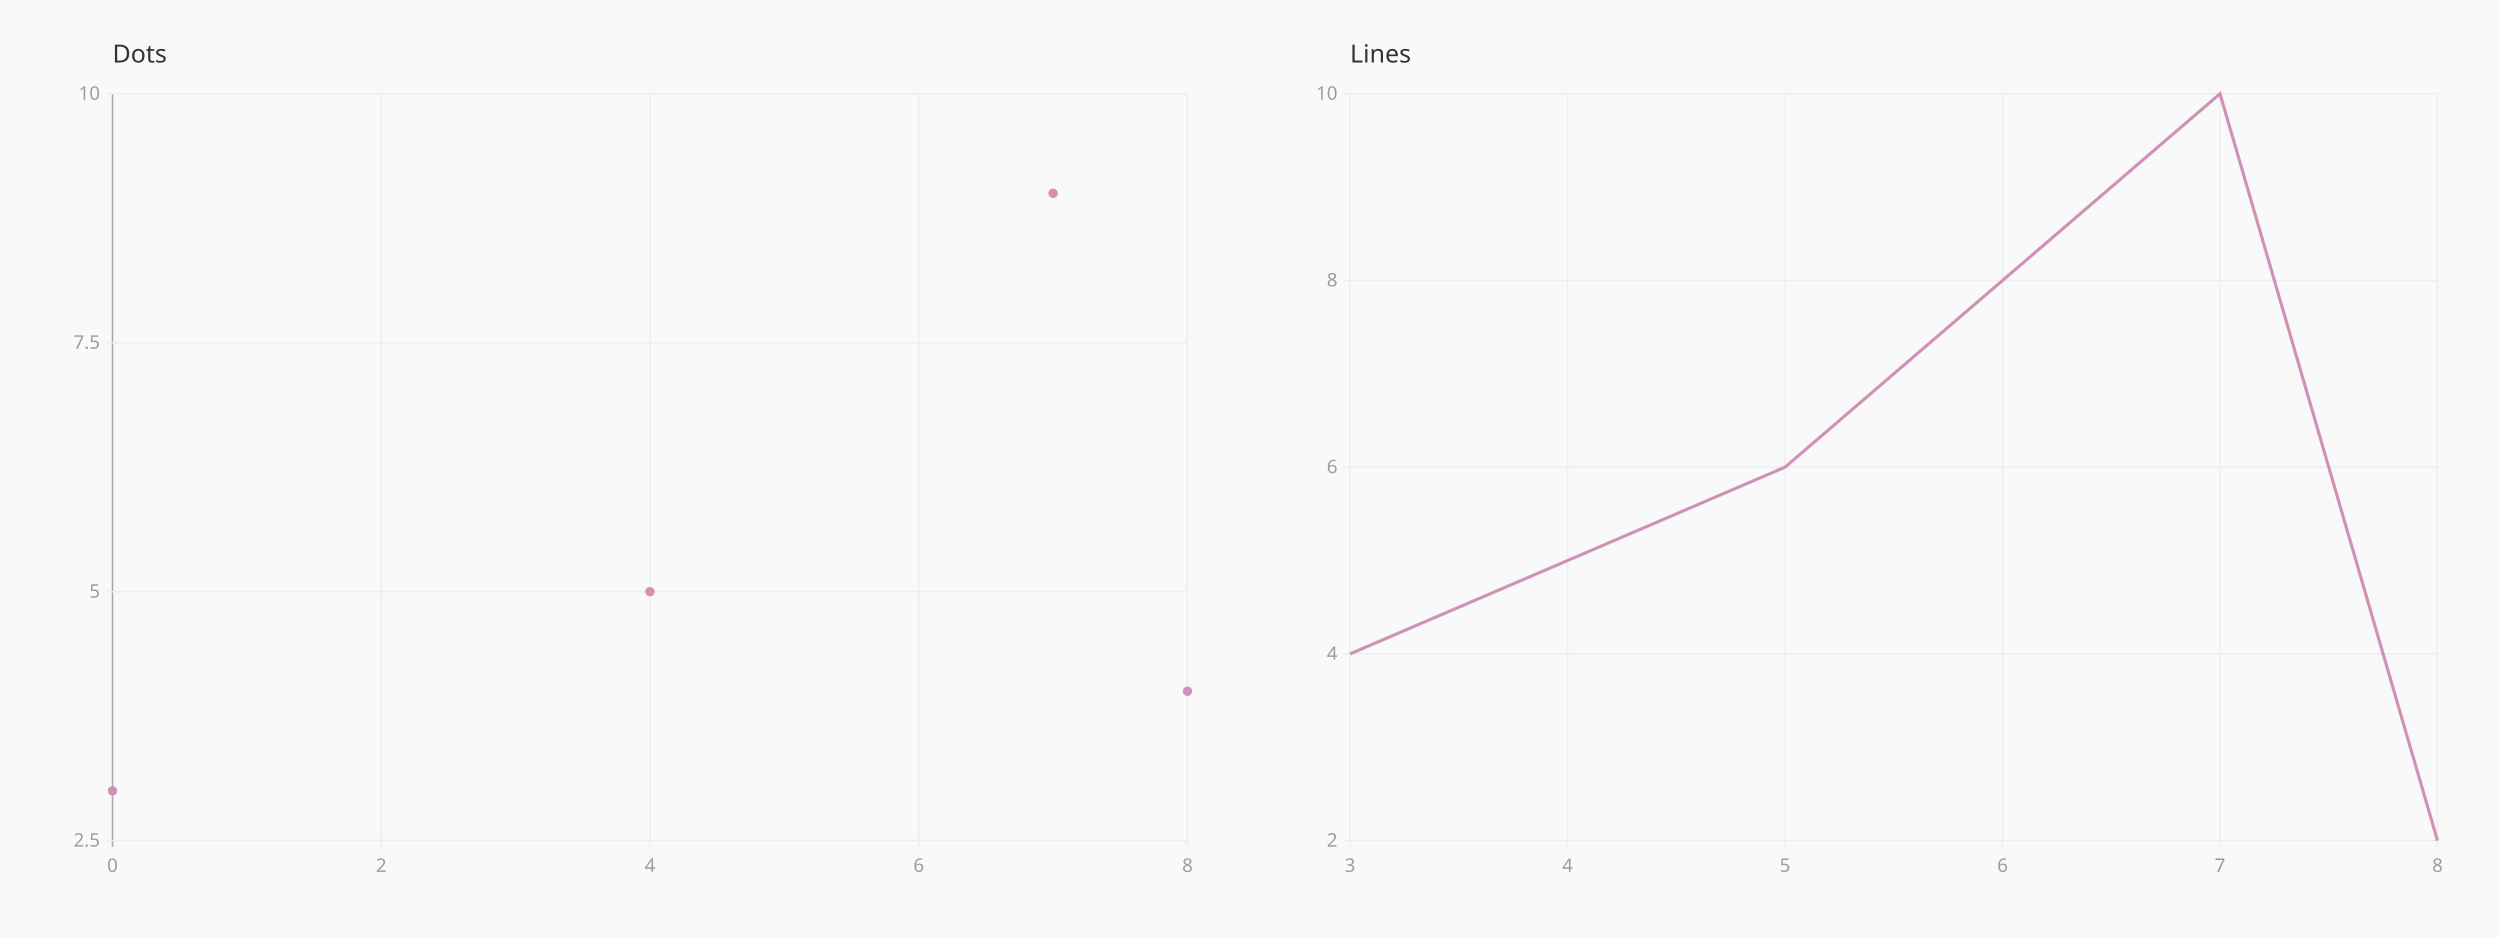
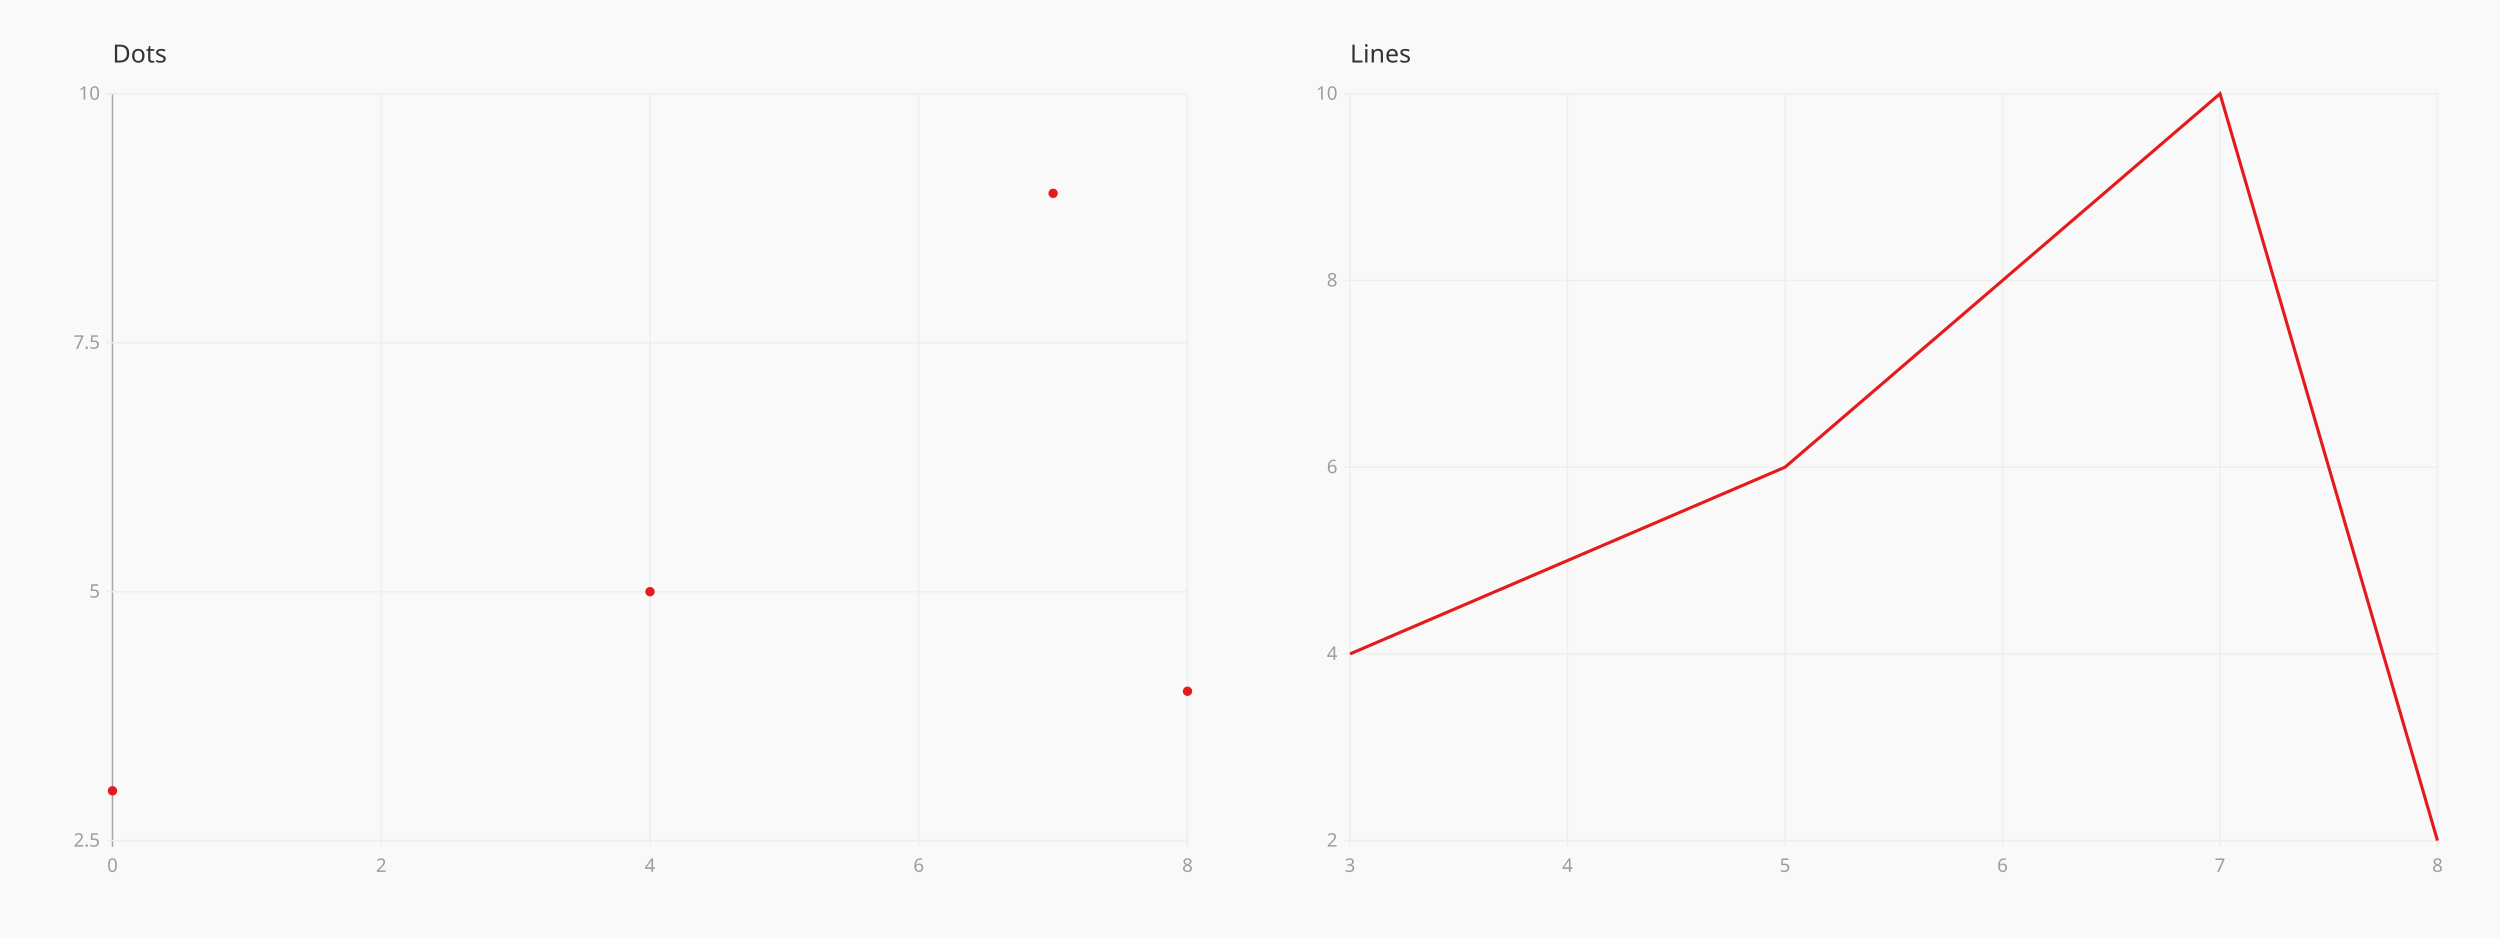
<svg xmlns="http://www.w3.org/2000/svg" height="600" version="1.1" width="1600">
  <g>
    <rect fill="#f9f9f9" height="600" width="1600" x="0" y="0" />
    <g>
      <g transform="translate(0 0)">
        <g>
          <rect fill="#f9f9f9" height="600.0" width="800.0" x="0" y="0" />
          <g transform="translate(40 40)">
            <g transform="translate(32 0)">
              <text fill="#333" font-family="Monaco" font-size="16" x="0" y="0">Dots</text>
            </g>
            <g transform="translate(0 20)">
              <g transform="translate(32 0)">
                <g class="axis bottom">
                  <g class="tick">
                    <line stroke="#eee" stroke-width="1" x1="172.00" x2="172.00" y1="0" y2="482.0" />
                    <text dy="1em" fill="#9c9c9c" font-family="Monaco" text-anchor="middle" x="172.00" y="486.0">2</text>
                  </g>
                  <g class="tick">
                    <line stroke="#eee" stroke-width="1" x1="344.0" x2="344.0" y1="0" y2="482.0" />
                    <text dy="1em" fill="#9c9c9c" font-family="Monaco" text-anchor="middle" x="344.0" y="486.0">4</text>
                  </g>
                  <g class="tick">
                    <line stroke="#eee" stroke-width="1" x1="516.00" x2="516.00" y1="0" y2="482.0" />
                    <text dy="1em" fill="#9c9c9c" font-family="Monaco" text-anchor="middle" x="516.00" y="486.0">6</text>
                  </g>
                  <g class="tick">
                    <line stroke="#eee" stroke-width="1" x1="688" x2="688" y1="0" y2="482.0" />
                    <text dy="1em" fill="#9c9c9c" font-family="Monaco" text-anchor="middle" x="688" y="486.0">8</text>
                  </g>
                  <g class="tick">
                    <line stroke="#a8a8a8" stroke-width="1" x1="0" x2="0" y1="0" y2="482.0" />
                    <text dy="1em" fill="#9c9c9c" font-family="Monaco" text-anchor="middle" x="0" y="486.0">0</text>
                  </g>
                </g>
                <g class="axis left">
                  <g class="tick">
                    <line stroke="#eee" stroke-width="1" x1="-4" x2="688.0" y1="478" y2="478" />
                    <text dy="0.32em" fill="#9c9c9c" font-family="Monaco" text-anchor="end" x="-8" y="478">2.5</text>
                  </g>
                  <g class="tick">
                    <line stroke="#eee" stroke-width="1" x1="-4" x2="688.0" y1="318.667" y2="318.667" />
                    <text dy="0.32em" fill="#9c9c9c" font-family="Monaco" text-anchor="end" x="-8" y="318.667">5</text>
                  </g>
                  <g class="tick">
                    <line stroke="#eee" stroke-width="1" x1="-4" x2="688.0" y1="159.333" y2="159.333" />
                    <text dy="0.32em" fill="#9c9c9c" font-family="Monaco" text-anchor="end" x="-8" y="159.333">7.5</text>
                  </g>
                  <g class="tick">
                    <line stroke="#eee" stroke-width="1" x1="-4" x2="688.0" y1="0" y2="0" />
                    <text dy="0.32em" fill="#9c9c9c" font-family="Monaco" text-anchor="end" x="-8" y="0">10</text>
                  </g>
                </g>
                <g>
                  <g class="series dots">
-                     <circle cx="0" cy="446.133" fill="#d190b6" r="3" />
-                     <circle cx="344.0" cy="318.667" fill="#d190b6" r="3" />
-                     <circle cx="602.000" cy="63.733" fill="#d190b6" r="3" />
-                     <circle cx="688" cy="382.4" fill="#d190b6" r="3" />
+                     <circle cx="0" cy="446.133" fill="#e41a1c" r="3" />
+                     <circle cx="344.0" cy="318.667" fill="#e41a1c" r="3" />
+                     <circle cx="602.000" cy="63.733" fill="#e41a1c" r="3" />
+                     <circle cx="688" cy="382.4" fill="#e41a1c" r="3" />
                  </g>
                </g>
              </g>
            </g>
          </g>
        </g>
      </g>
      <g transform="translate(800 0)">
        <g>
          <rect fill="#f9f9f9" height="600.0" width="800.0" x="0" y="0" />
          <g transform="translate(40 40)">
            <g transform="translate(24 0)">
              <text fill="#333" font-family="Monaco" font-size="16" x="0" y="0">Lines</text>
            </g>
            <g transform="translate(0 20)">
              <g transform="translate(24 0)">
                <g class="axis bottom">
                  <g class="tick">
                    <line stroke="#eee" stroke-width="1" x1="0" x2="0" y1="0" y2="482.0" />
                    <text dy="1em" fill="#9c9c9c" font-family="Monaco" text-anchor="middle" x="0" y="486.0">3</text>
                  </g>
                  <g class="tick">
                    <line stroke="#eee" stroke-width="1" x1="139.2" x2="139.2" y1="0" y2="482.0" />
                    <text dy="1em" fill="#9c9c9c" font-family="Monaco" text-anchor="middle" x="139.2" y="486.0">4</text>
                  </g>
                  <g class="tick">
                    <line stroke="#eee" stroke-width="1" x1="278.4" x2="278.4" y1="0" y2="482.0" />
                    <text dy="1em" fill="#9c9c9c" font-family="Monaco" text-anchor="middle" x="278.4" y="486.0">5</text>
                  </g>
                  <g class="tick">
                    <line stroke="#eee" stroke-width="1" x1="417.6" x2="417.6" y1="0" y2="482.0" />
                    <text dy="1em" fill="#9c9c9c" font-family="Monaco" text-anchor="middle" x="417.6" y="486.0">6</text>
                  </g>
                  <g class="tick">
                    <line stroke="#eee" stroke-width="1" x1="556.8" x2="556.8" y1="0" y2="482.0" />
                    <text dy="1em" fill="#9c9c9c" font-family="Monaco" text-anchor="middle" x="556.8" y="486.0">7</text>
                  </g>
                  <g class="tick">
                    <line stroke="#eee" stroke-width="1" x1="696" x2="696" y1="0" y2="482.0" />
                    <text dy="1em" fill="#9c9c9c" font-family="Monaco" text-anchor="middle" x="696" y="486.0">8</text>
                  </g>
                </g>
                <g class="axis left">
                  <g class="tick">
                    <line stroke="#eee" stroke-width="1" x1="-4" x2="696.0" y1="478" y2="478" />
                    <text dy="0.32em" fill="#9c9c9c" font-family="Monaco" text-anchor="end" x="-8" y="478">2</text>
                  </g>
                  <g class="tick">
                    <line stroke="#eee" stroke-width="1" x1="-4" x2="696.0" y1="358.50" y2="358.50" />
                    <text dy="0.32em" fill="#9c9c9c" font-family="Monaco" text-anchor="end" x="-8" y="358.50">4</text>
                  </g>
                  <g class="tick">
                    <line stroke="#eee" stroke-width="1" x1="-4" x2="696.0" y1="239.0" y2="239.0" />
                    <text dy="0.32em" fill="#9c9c9c" font-family="Monaco" text-anchor="end" x="-8" y="239.0">6</text>
                  </g>
                  <g class="tick">
                    <line stroke="#eee" stroke-width="1" x1="-4" x2="696.0" y1="119.50" y2="119.50" />
                    <text dy="0.32em" fill="#9c9c9c" font-family="Monaco" text-anchor="end" x="-8" y="119.50">8</text>
                  </g>
                  <g class="tick">
                    <line stroke="#eee" stroke-width="1" x1="-4" x2="696.0" y1="0" y2="0" />
                    <text dy="0.32em" fill="#9c9c9c" font-family="Monaco" text-anchor="end" x="-8" y="0">10</text>
                  </g>
                </g>
                <g>
                  <g class="series lines">
-                     <path d="M 0 358.50 L 278.4 239.0 L 556.8 0 L 696 478" fill="none" stroke="#d190b6" stroke-width="2" />
+                     <path d="M 0 358.50 L 278.4 239.0 L 556.8 0 L 696 478" fill="none" stroke="#e41a1c" stroke-width="2" />
                  </g>
                </g>
              </g>
            </g>
          </g>
        </g>
      </g>
    </g>
  </g>
</svg>
